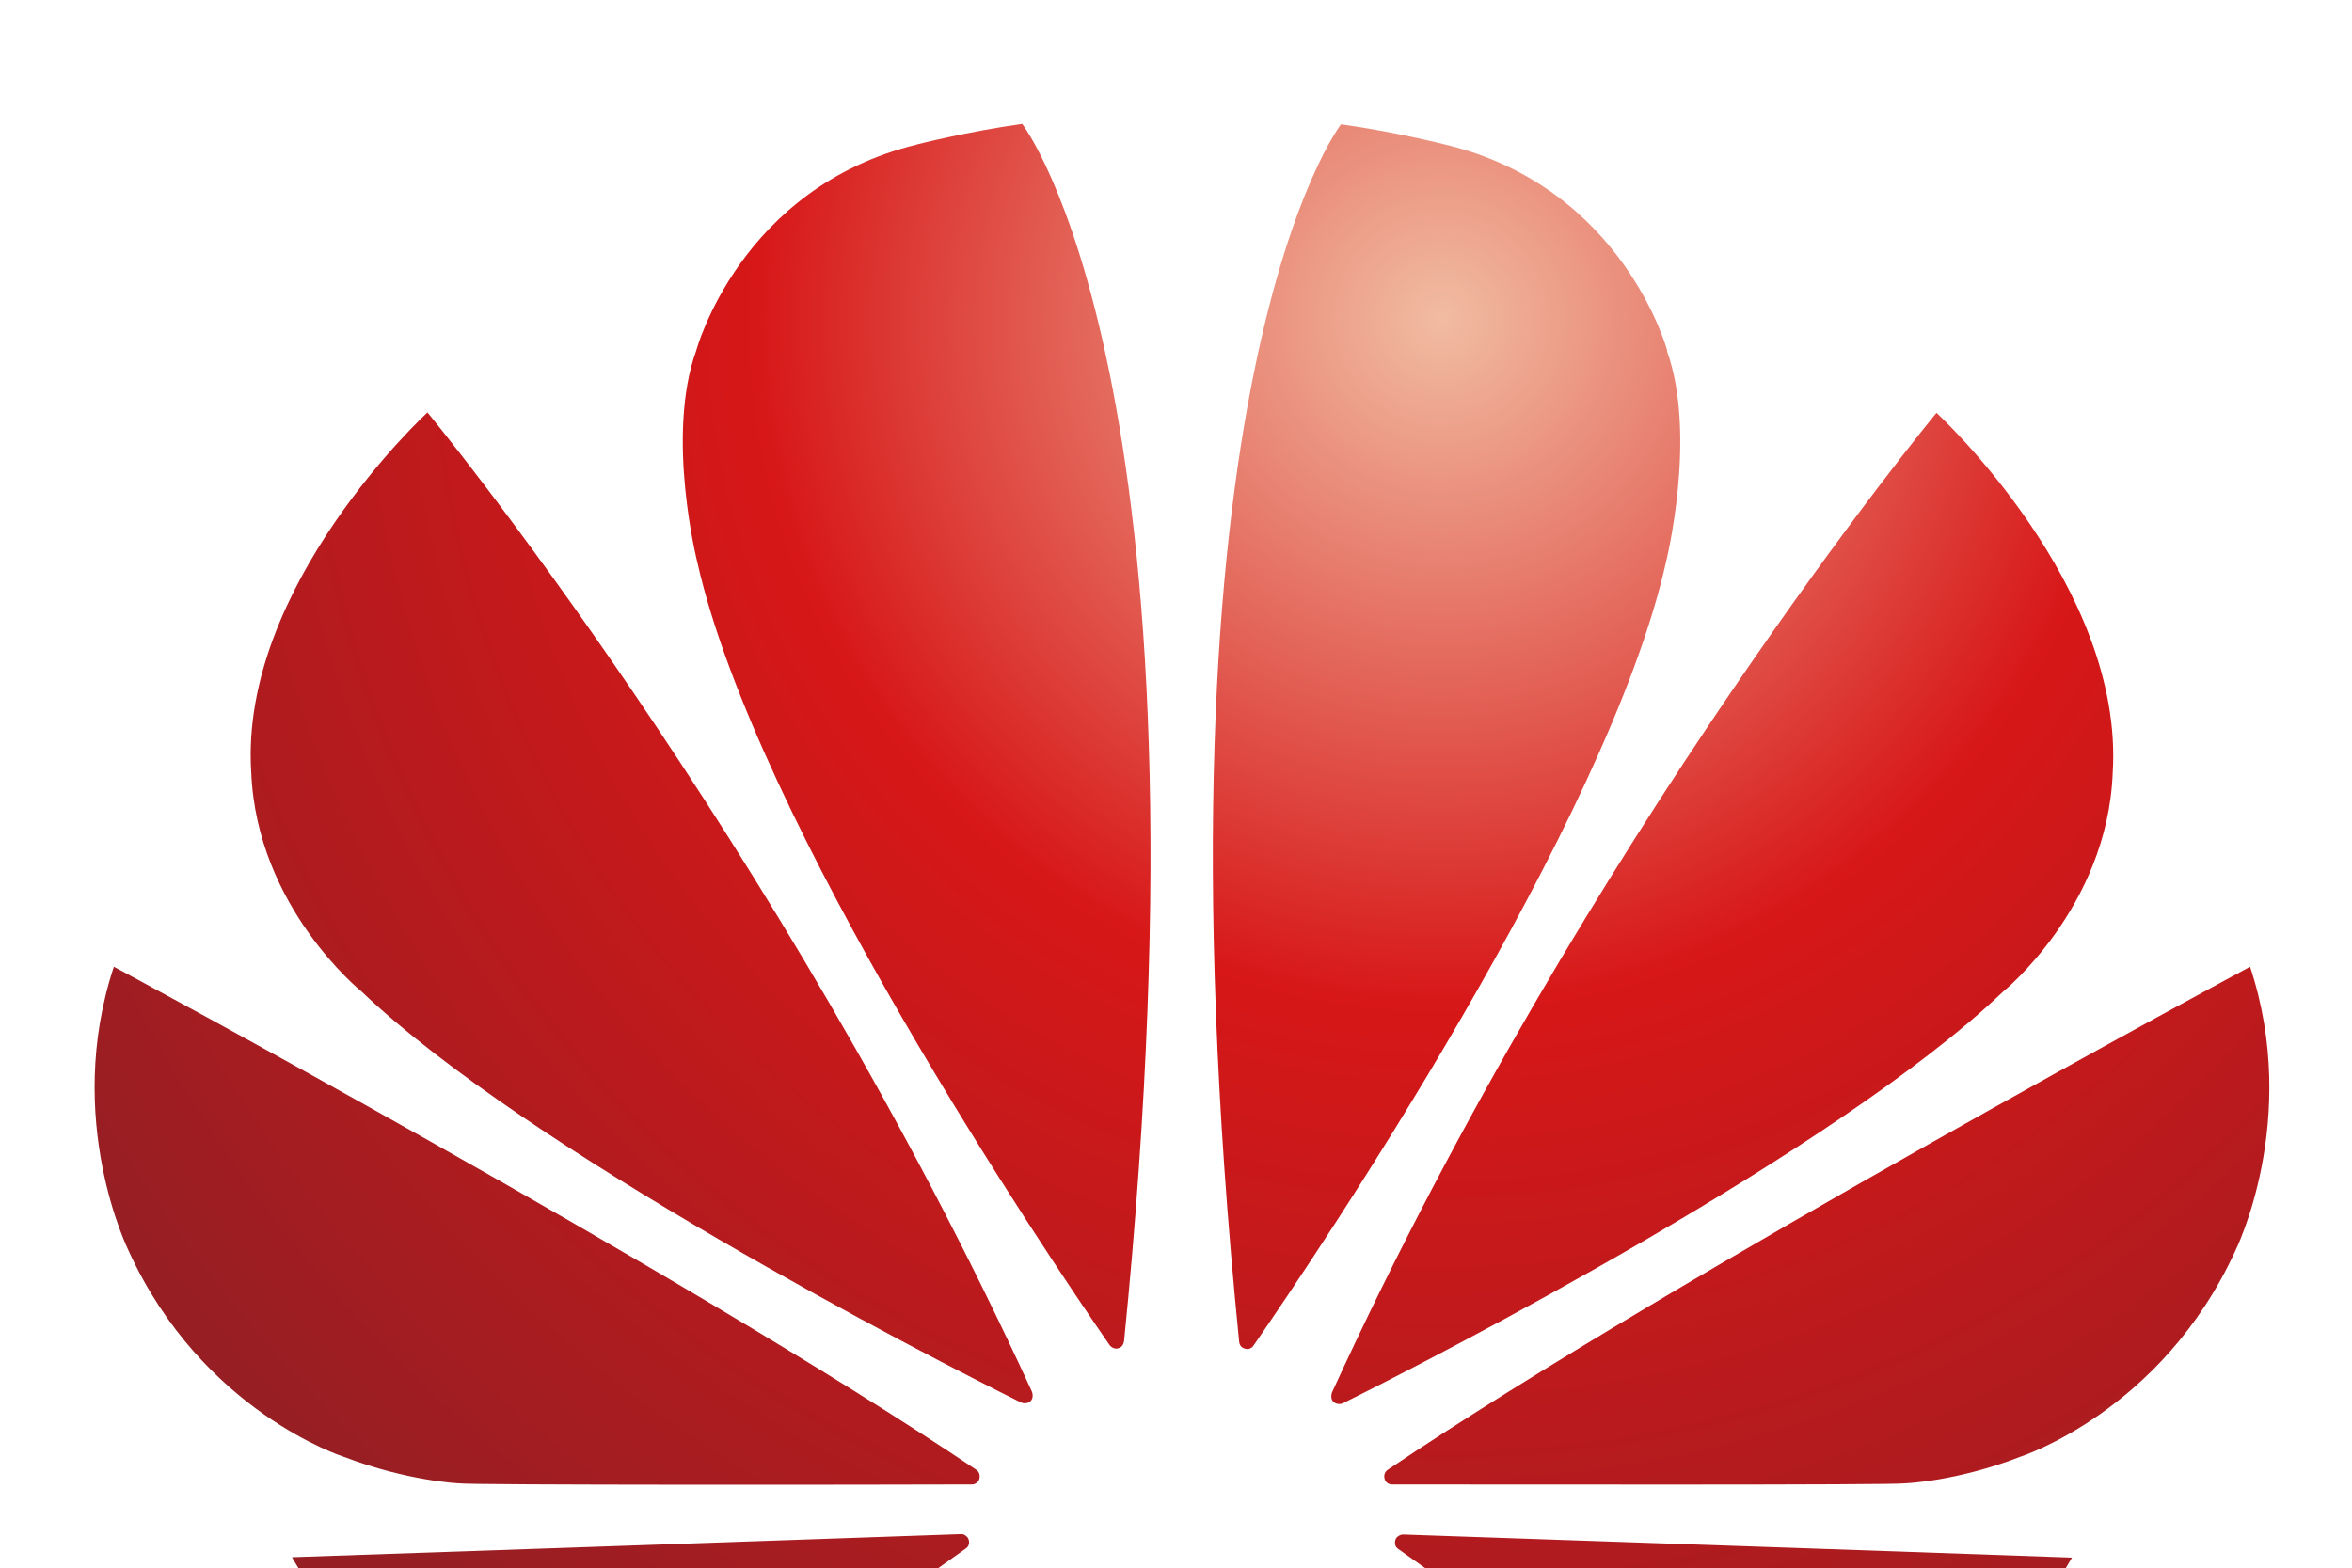
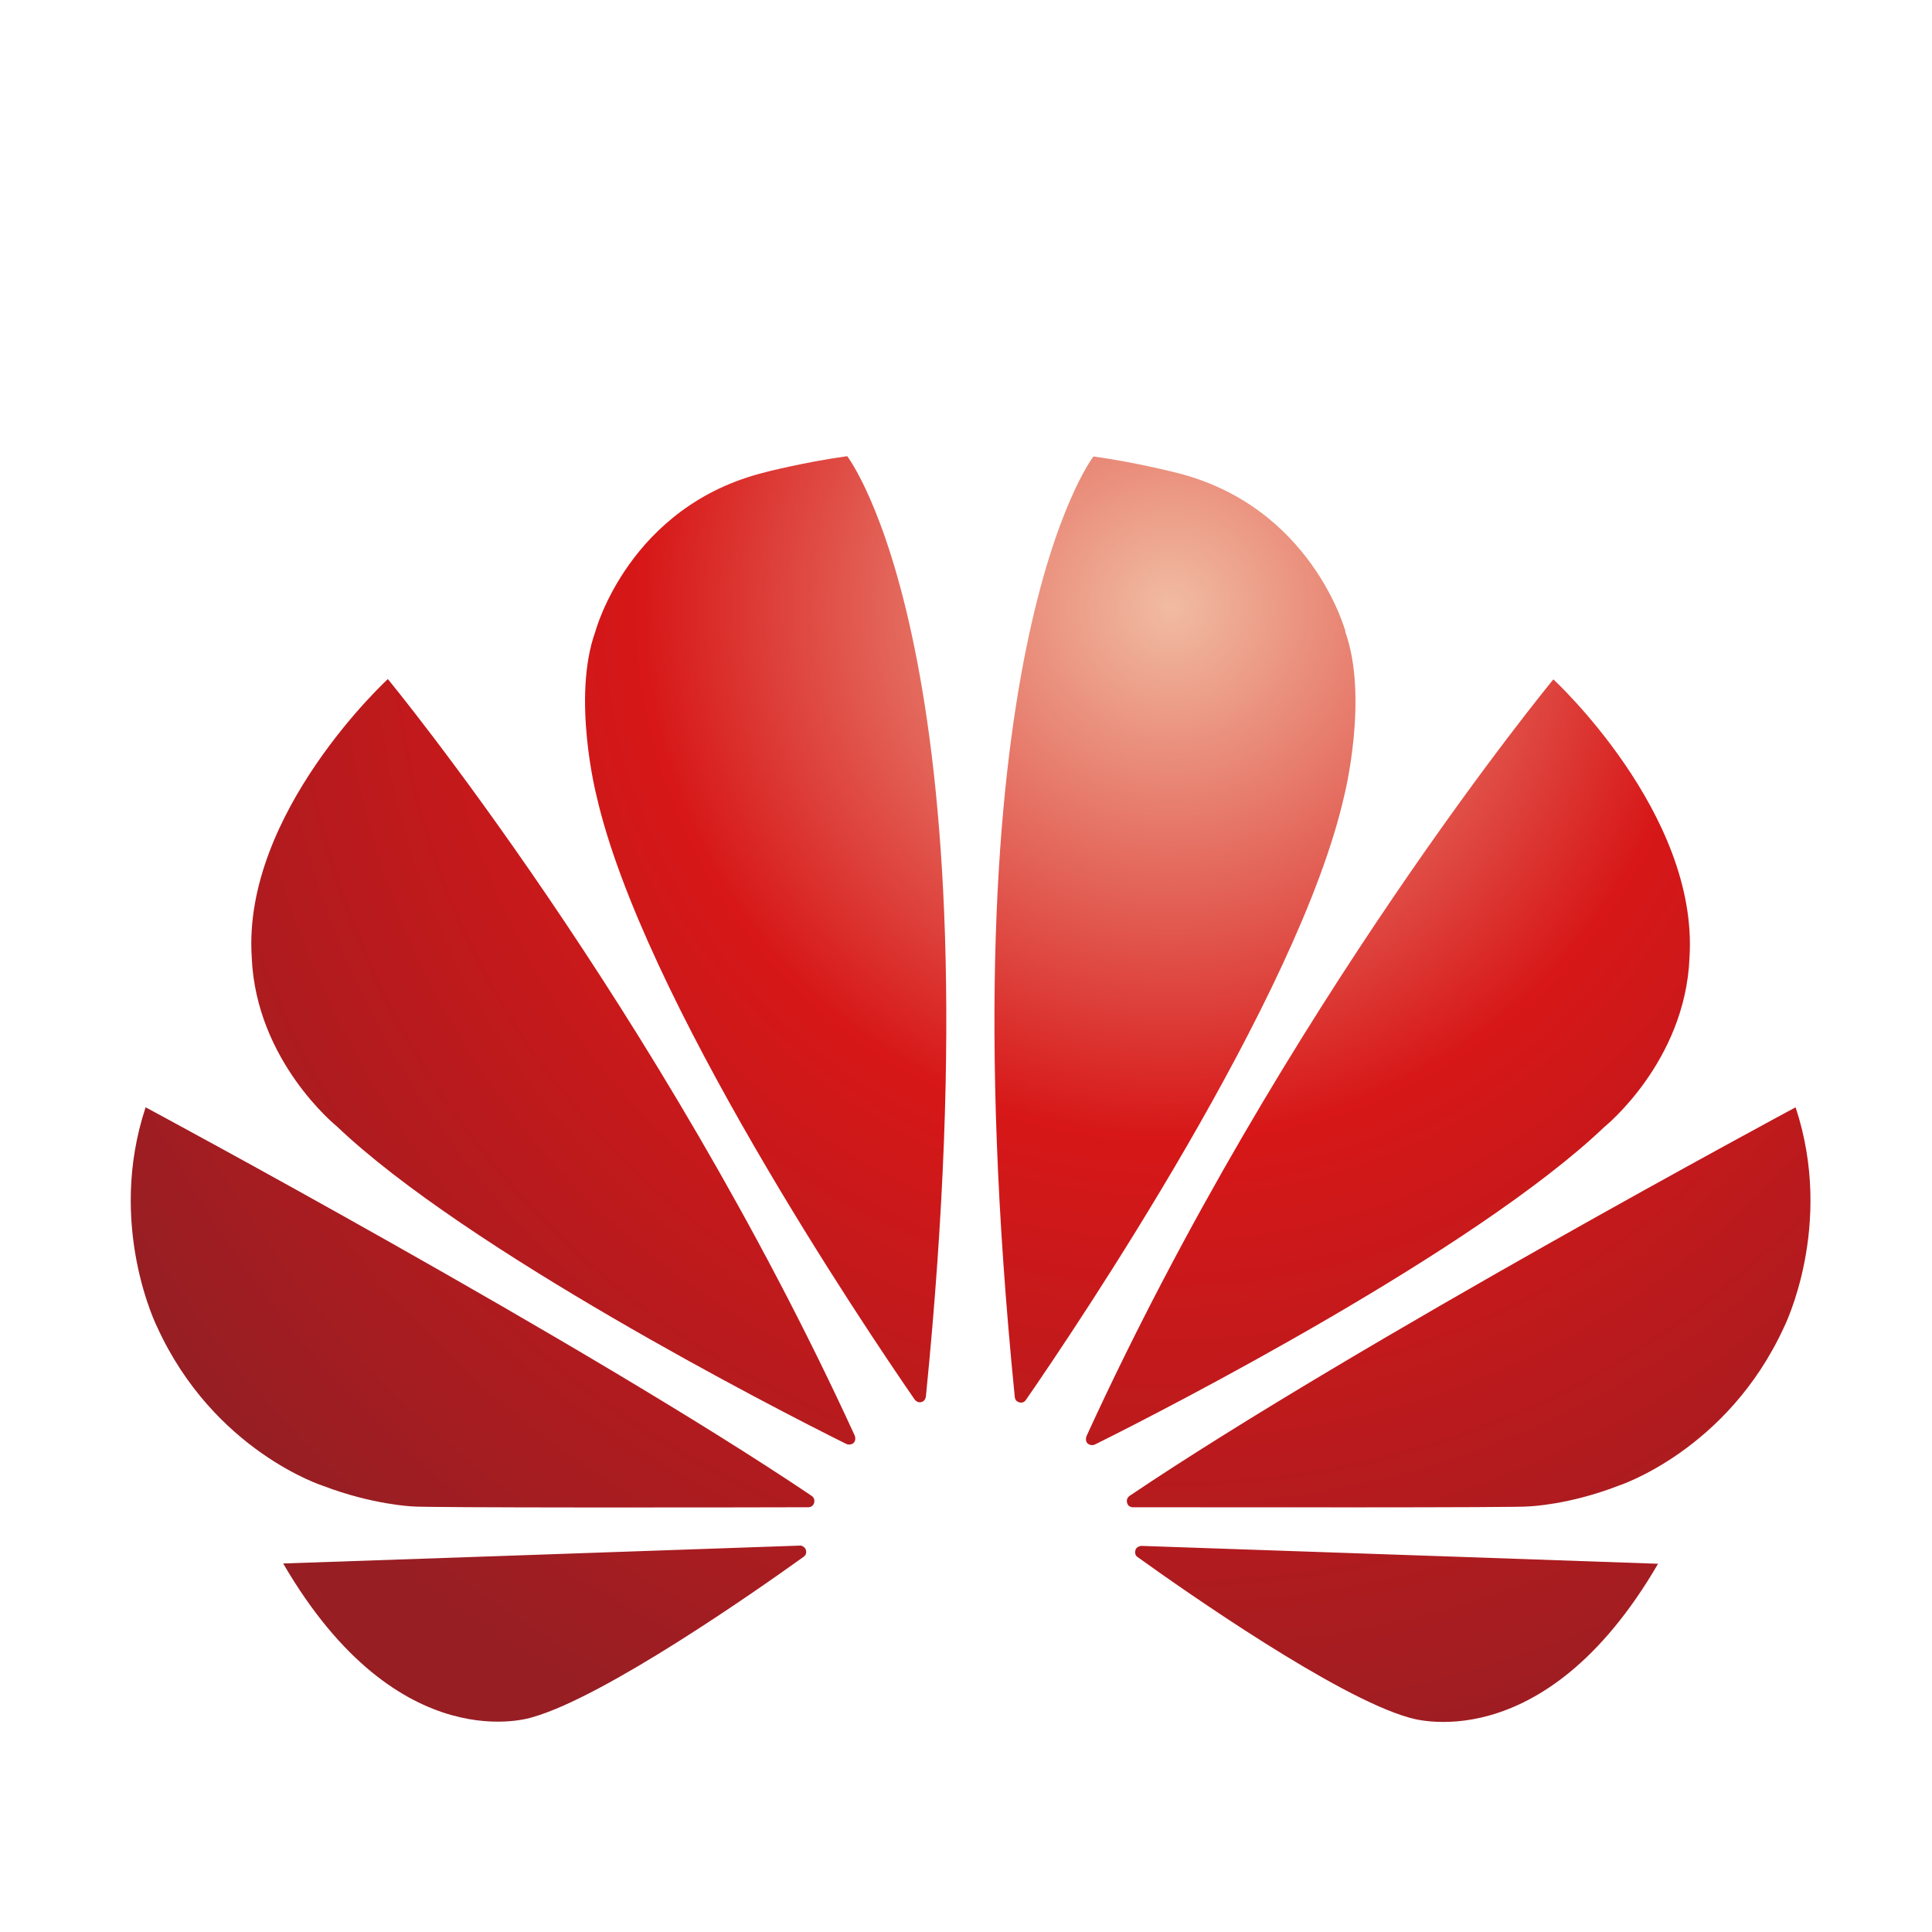
- <svg xmlns="http://www.w3.org/2000/svg" viewBox="2 0 63 42" role="img" aria-hidden="true">
+ <svg xmlns="http://www.w3.org/2000/svg" viewBox="0 -12.5 67 67" role="img" aria-hidden="true">
  <defs>
    <radialGradient id="huawei-petal" cx="49.46" cy="17.01" r="44.94" gradientTransform="translate(-6.38 -7.61) scale(.95)" gradientUnits="userSpaceOnUse">
      <stop offset="0" stop-color="#f1bca2" />
      <stop offset=".43" stop-color="#d71718" />
      <stop offset="1" stop-color="#971e23" />
    </radialGradient>
  </defs>
  <path fill="url(#huawei-petal)" d="m58.59,20.71c.32-5.01-4.72-9.65-4.72-9.65,0,0-9.36,11.33-16.18,26.22-.04.08-.05.21.03.28.06.05.16.08.26.03,2.56-1.27,13.18-6.74,17.66-11.01,0,0,2.8-2.25,2.95-5.86Zm-11.93-11.31s-1.17-4.37-5.92-5.52c0,0-1.37-.35-2.82-.55,0,0-5.3,6.83-2.73,32.6.01.14.09.18.15.2.1.03.19,0,.25-.1,1.7-2.46,9.46-13.96,11.03-20.95,0,0,.85-3.39.03-5.68Zm-7.27,31.82c-.03.06-.05.2.05.27,1.71,1.23,6.91,4.86,9.41,5.57,0,0,4.63,1.58,8.65-5.33,0,0-13.45-.47-17.92-.62-.06,0-.15.04-.19.11Zm22.88-15.32s-15.22,8.17-23.09,13.47c-.06.04-.13.12-.09.26.02.07.09.14.19.14,2.82,0,13.48.02,13.75-.03,0,0,1.38-.05,3.08-.71,0,0,3.79-1.21,5.76-5.51,0,0,1.76-3.51.4-7.62Zm-34.13,13.47c-7.87-5.3-23.09-13.47-23.09-13.47-1.36,4.1.4,7.62.4,7.62,1.97,4.31,5.76,5.51,5.76,5.51,1.7.65,3.08.71,3.08.71.27.05,10.93.04,13.75.03.09,0,.17-.07.19-.14.04-.14-.03-.22-.09-.26Zm-.4,1.73c-4.47.16-17.92.62-17.92.62,4.02,6.91,8.65,5.33,8.65,5.33,2.5-.71,7.7-4.34,9.41-5.57.11-.08.08-.22.05-.27-.04-.07-.13-.12-.19-.11Zm-1.17-37.23c-4.75,1.15-5.92,5.52-5.92,5.52-.83,2.29.03,5.68.03,5.68,1.58,6.99,9.33,18.49,11.03,20.95.06.09.16.13.25.1.06-.02.13-.06.15-.2,2.58-25.77-2.73-32.6-2.73-32.6-1.45.2-2.82.55-2.82.55Zm-13.12,7.18s-5.05,4.64-4.72,9.65c.15,3.61,2.95,5.86,2.95,5.86,4.48,4.27,15.1,9.74,17.66,11.01.1.05.21.02.26-.03.08-.07.07-.2.03-.28C22.81,22.39,13.45,11.05,13.45,11.05Z" />
</svg>
